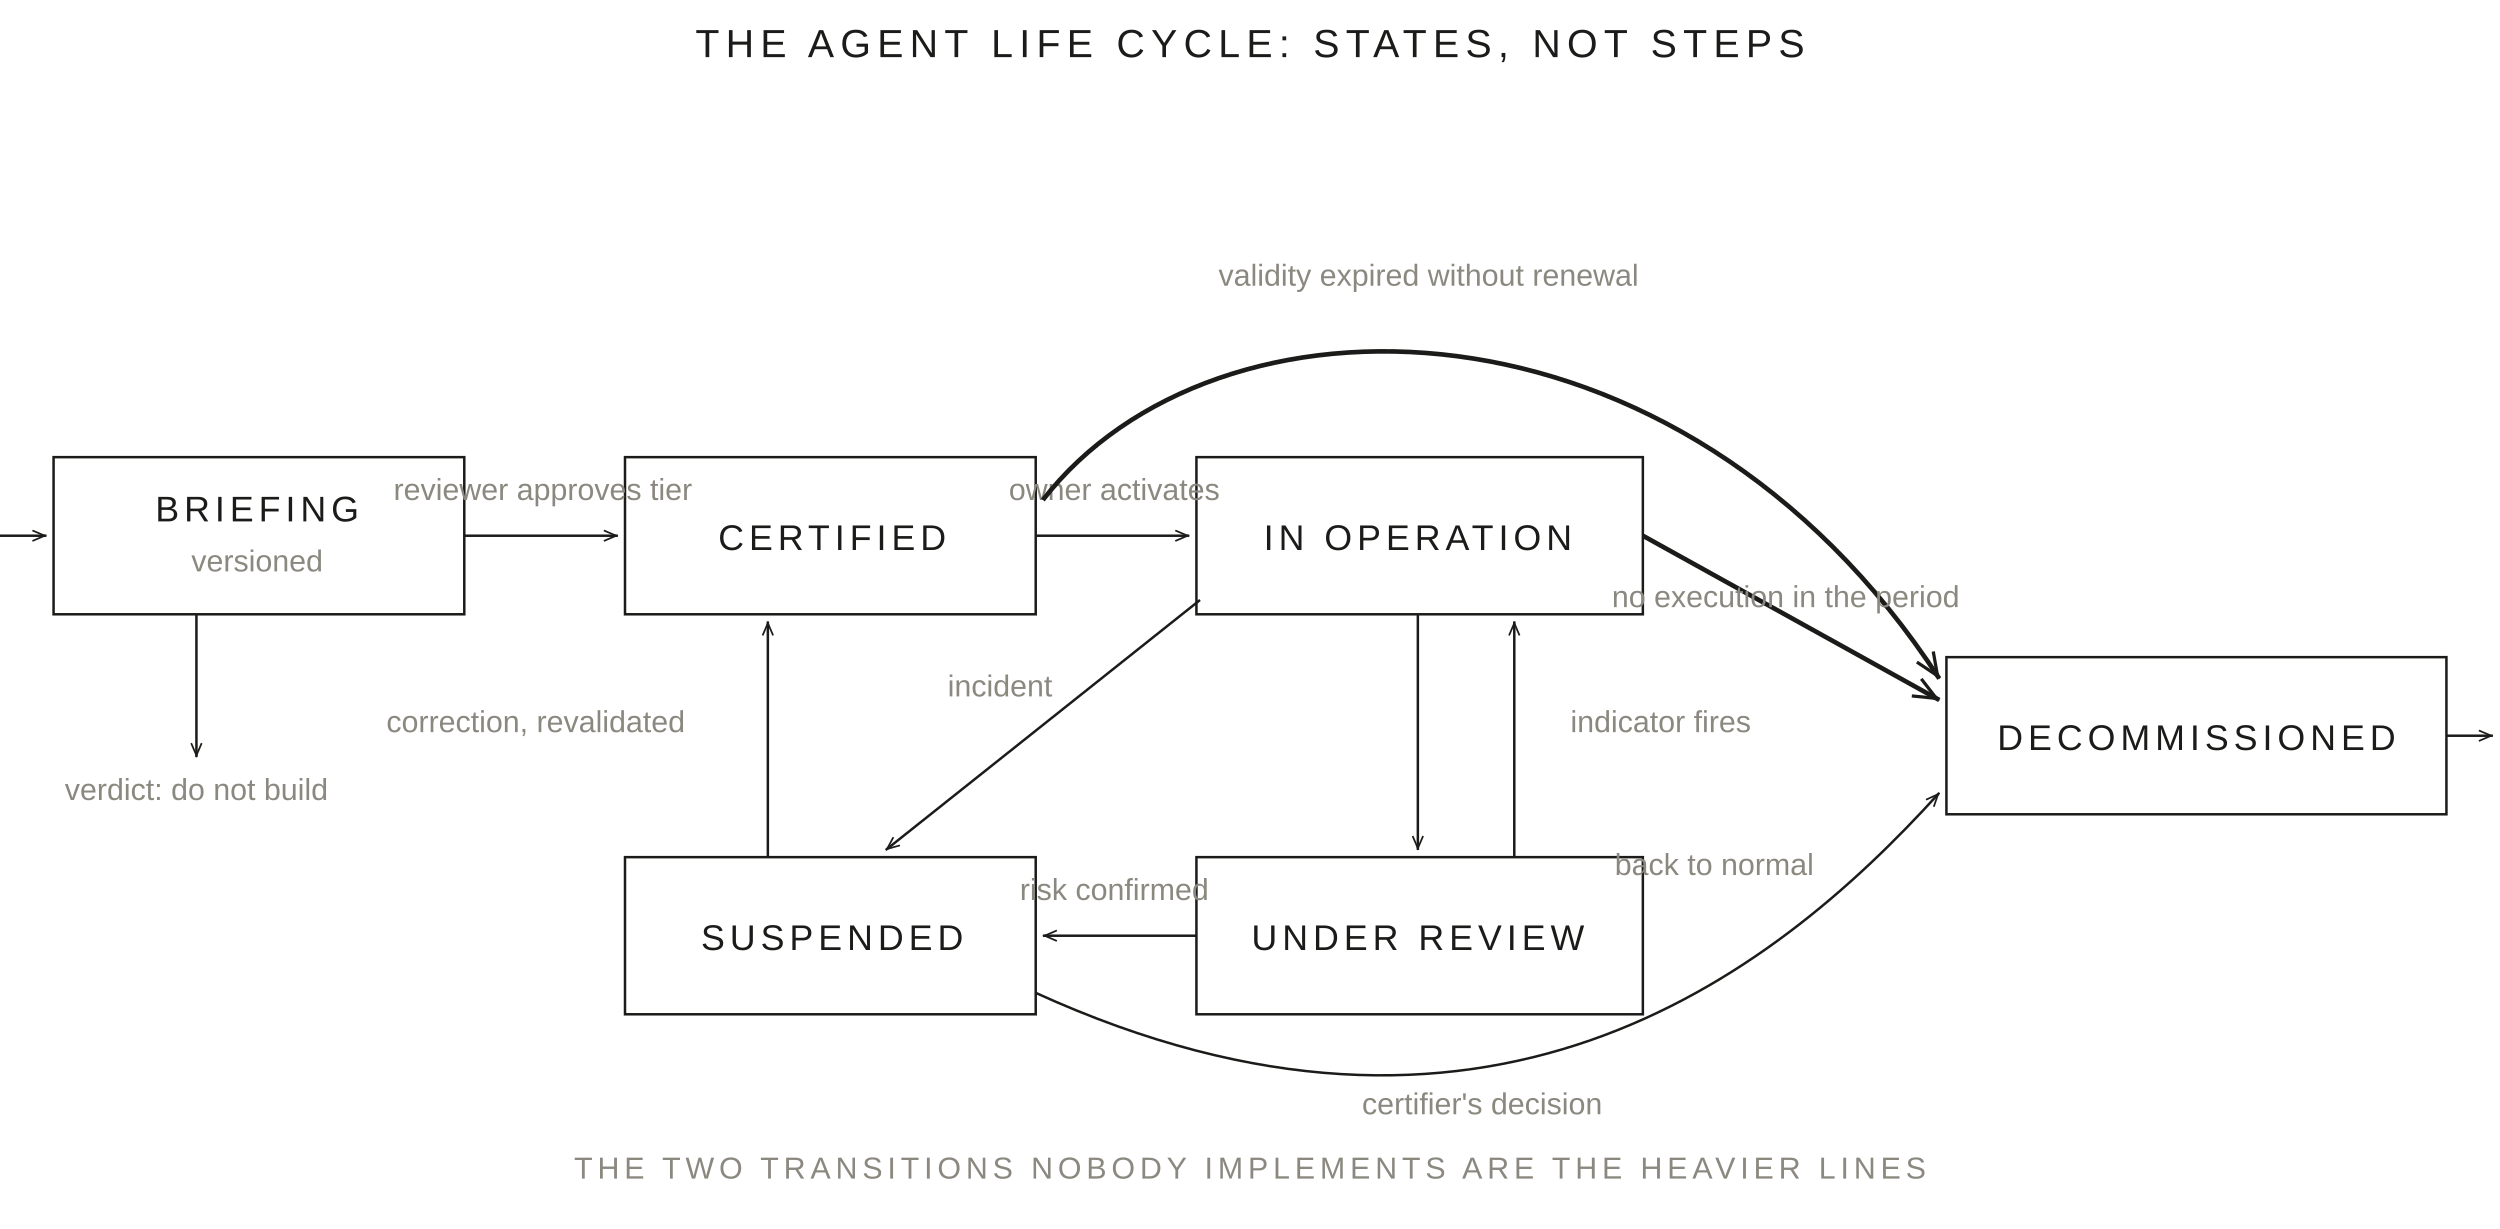
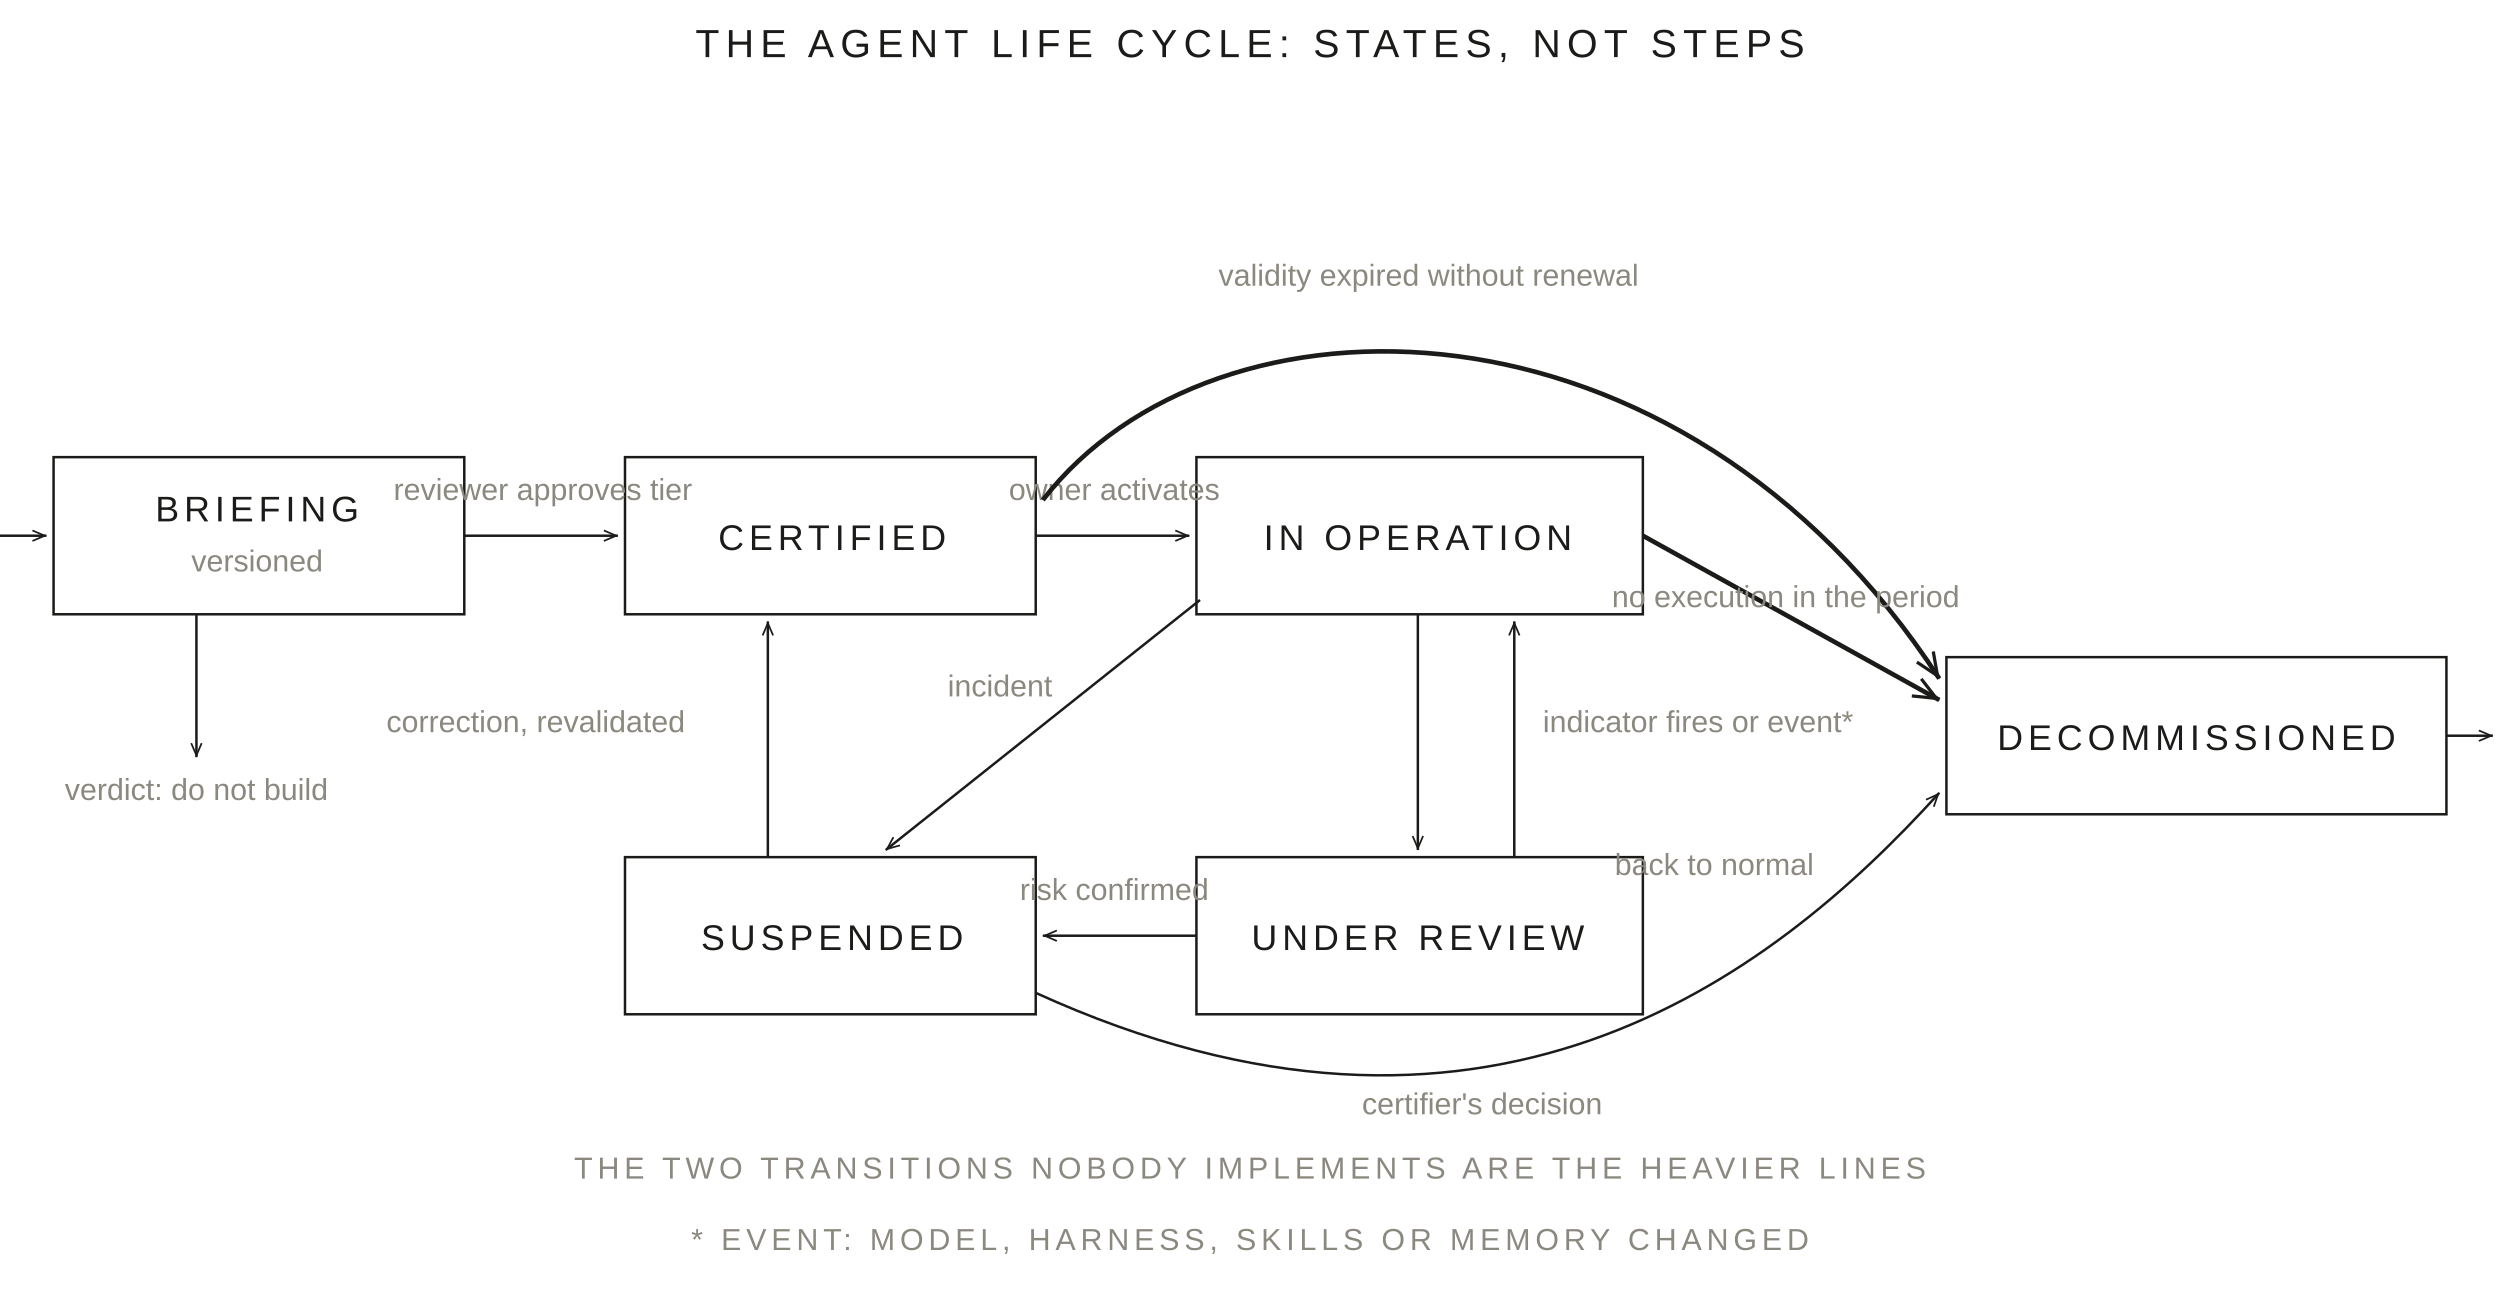
- <svg xmlns="http://www.w3.org/2000/svg" viewBox="0 0 700 344" role="img" aria-label="The agent life cycle: states, not steps, from a versioned briefing to decommissioning">
+ <svg xmlns="http://www.w3.org/2000/svg" viewBox="0 0 700 362" role="img" aria-label="The agent life cycle: states, not steps, from a versioned briefing to decommissioning">
  <style>
text{font-family:"Aptos","Segoe UI",Arial,sans-serif}
.svg-cap{font-size:8.5px;letter-spacing:.16em;fill:#8a887f}
.svg-lbl{font-size:10px;letter-spacing:.14em;fill:#1b1b19}
.svg-sub{font-size:8.5px;fill:#8a887f}
.svg-ttl{font-size:11px;letter-spacing:.16em;fill:#1b1b19}
</style>
  <defs>
    <marker id="d7-arrow" viewBox="0 0 10 10" refX="9" refY="5" markerWidth="7" markerHeight="7" orient="auto">
      <path d="M1 2 L8 5 L1 8" fill="none" stroke="#1b1b19" stroke-width="1" />
    </marker>
  </defs>
  <text class="svg-ttl" x="350" y="16" text-anchor="middle">THE AGENT LIFE CYCLE: STATES, NOT STEPS</text>
  <line x1="0" y1="150" x2="13" y2="150" stroke="#1b1b19" stroke-width=".7" marker-end="url(#d7-arrow)" />
  <rect x="15" y="128" width="115" height="44" fill="none" stroke="#1b1b19" stroke-width=".7" />
  <text class="svg-lbl" x="72" y="146" text-anchor="middle">BRIEFING</text>
  <text class="svg-sub" x="72" y="160" text-anchor="middle">versioned</text>
  <rect x="175" y="128" width="115" height="44" fill="none" stroke="#1b1b19" stroke-width=".7" />
  <text class="svg-lbl" x="233" y="154" text-anchor="middle">CERTIFIED</text>
  <rect x="335" y="128" width="125" height="44" fill="none" stroke="#1b1b19" stroke-width=".7" />
  <text class="svg-lbl" x="397" y="154" text-anchor="middle">IN OPERATION</text>
  <rect x="335" y="240" width="125" height="44" fill="none" stroke="#1b1b19" stroke-width=".7" />
  <text class="svg-lbl" x="397" y="266" text-anchor="middle">UNDER REVIEW</text>
  <rect x="175" y="240" width="115" height="44" fill="none" stroke="#1b1b19" stroke-width=".7" />
  <text class="svg-lbl" x="233" y="266" text-anchor="middle">SUSPENDED</text>
  <rect x="545" y="184" width="140" height="44" fill="none" stroke="#1b1b19" stroke-width=".7" />
  <text class="svg-lbl" x="615" y="210" text-anchor="middle">DECOMMISSIONED</text>
  <line x1="55" y1="172" x2="55" y2="212" stroke="#1b1b19" stroke-width=".7" marker-end="url(#d7-arrow)" />
  <text class="svg-sub" x="55" y="224" text-anchor="middle">verdict: do not build</text>
  <line x1="130" y1="150" x2="173" y2="150" stroke="#1b1b19" stroke-width=".7" marker-end="url(#d7-arrow)" />
  <text class="svg-sub" x="152" y="140" text-anchor="middle">reviewer approves tier</text>
  <line x1="290" y1="150" x2="333" y2="150" stroke="#1b1b19" stroke-width=".7" marker-end="url(#d7-arrow)" />
  <text class="svg-sub" x="312" y="140" text-anchor="middle">owner activates</text>
  <line x1="397" y1="172" x2="397" y2="238" stroke="#1b1b19" stroke-width=".7" marker-end="url(#d7-arrow)" />
-   <text class="svg-sub" x="465" y="205" text-anchor="middle">indicator fires</text>
+   <text class="svg-sub" x="432" y="205" text-anchor="start">indicator fires or event*</text>
  <line x1="424" y1="240" x2="424" y2="174" stroke="#1b1b19" stroke-width=".7" marker-end="url(#d7-arrow)" />
  <text class="svg-sub" x="480" y="245" text-anchor="middle">back to normal</text>
  <line x1="335" y1="262" x2="292" y2="262" stroke="#1b1b19" stroke-width=".7" marker-end="url(#d7-arrow)" />
  <text class="svg-sub" x="312" y="252" text-anchor="middle">risk confirmed</text>
  <line x1="336" y1="168" x2="248" y2="238" stroke="#1b1b19" stroke-width=".7" marker-end="url(#d7-arrow)" />
  <text class="svg-sub" x="280" y="195" text-anchor="middle">incident</text>
  <line x1="215" y1="240" x2="215" y2="174" stroke="#1b1b19" stroke-width=".7" marker-end="url(#d7-arrow)" />
  <text class="svg-sub" x="150" y="205" text-anchor="middle">correction, revalidated</text>
  <path d="M292,140 C 340,78 470,78 543,190" fill="none" stroke="#1b1b19" stroke-width="1.3" marker-end="url(#d7-arrow)" />
  <text class="svg-sub" x="400" y="80" text-anchor="middle">validity expired without renewal</text>
  <line x1="460" y1="150" x2="543" y2="196" stroke="#1b1b19" stroke-width="1.3" marker-end="url(#d7-arrow)" />
  <text class="svg-sub" x="500" y="170" text-anchor="middle">no execution in the period</text>
  <path d="M290,278 C 415,335 495,275 543,222" fill="none" stroke="#1b1b19" stroke-width=".7" marker-end="url(#d7-arrow)" />
  <text class="svg-sub" x="415" y="312" text-anchor="middle">certifier's decision</text>
  <line x1="685" y1="206" x2="698" y2="206" stroke="#1b1b19" stroke-width=".7" marker-end="url(#d7-arrow)" />
  <text class="svg-cap" x="350" y="330" text-anchor="middle">THE TWO TRANSITIONS NOBODY IMPLEMENTS ARE THE HEAVIER LINES</text>
+   <text class="svg-cap" x="350" y="350" text-anchor="middle">* EVENT: MODEL, HARNESS, SKILLS OR MEMORY CHANGED</text>
</svg>
